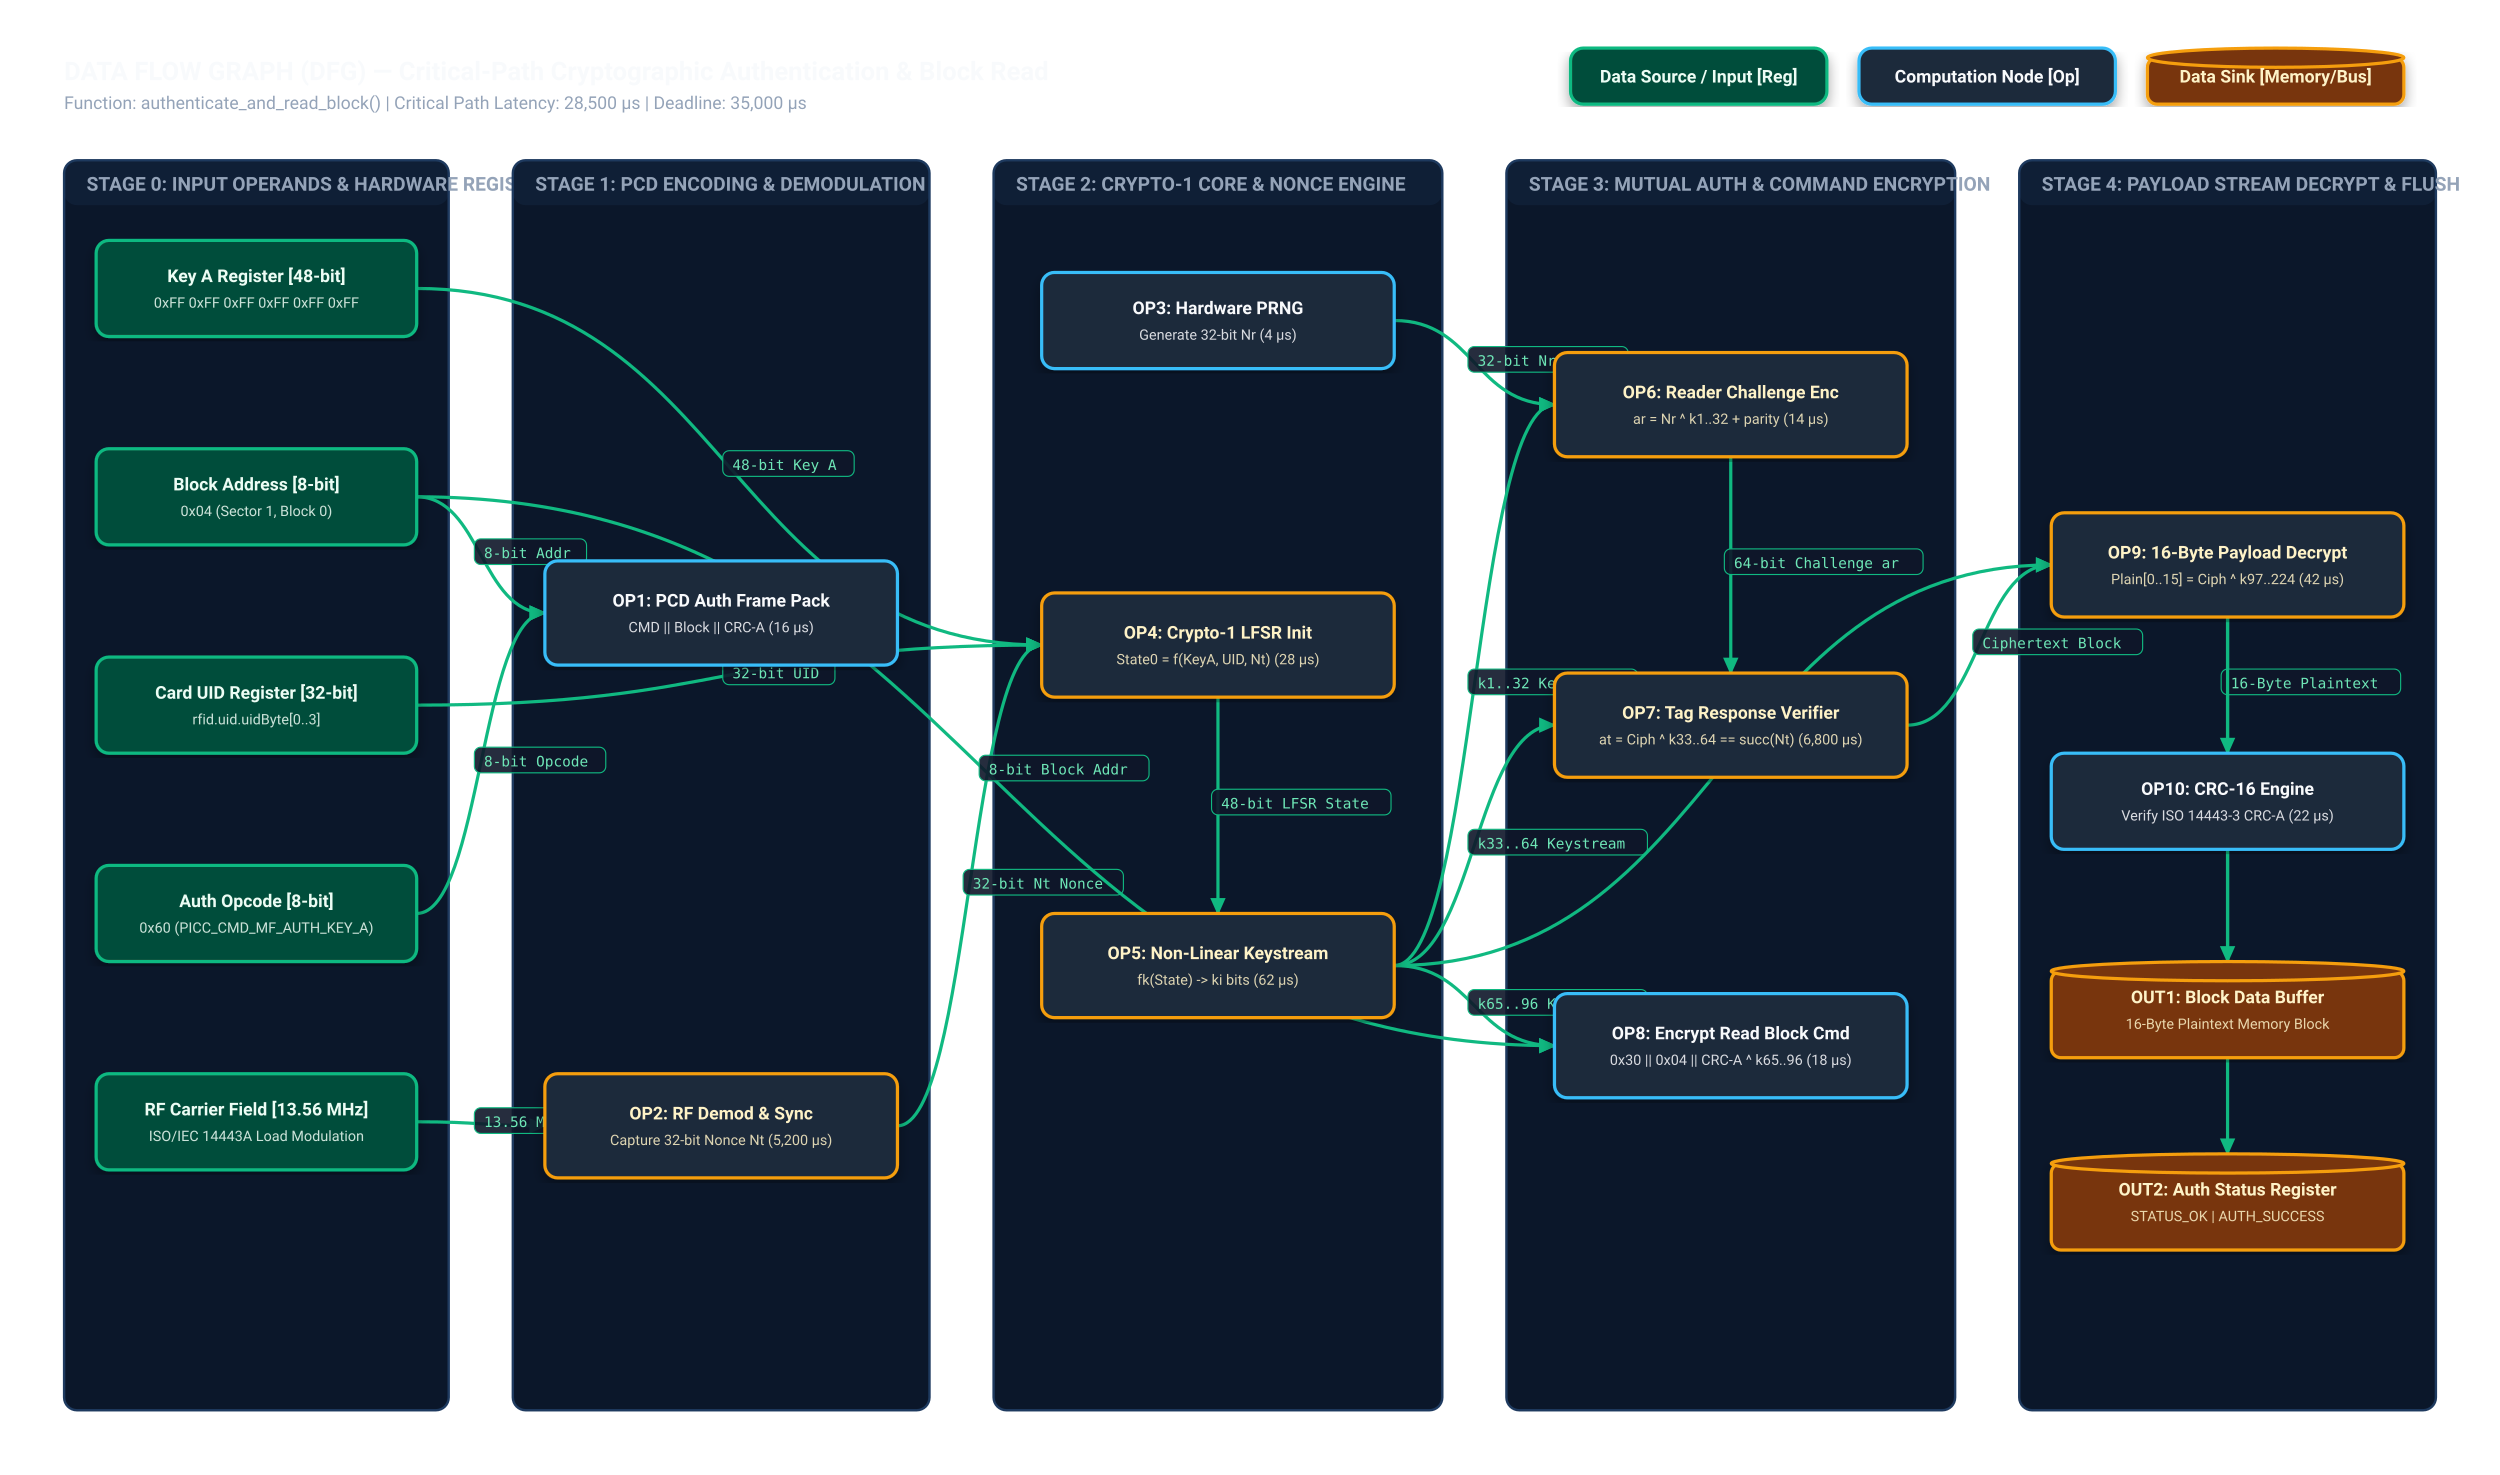
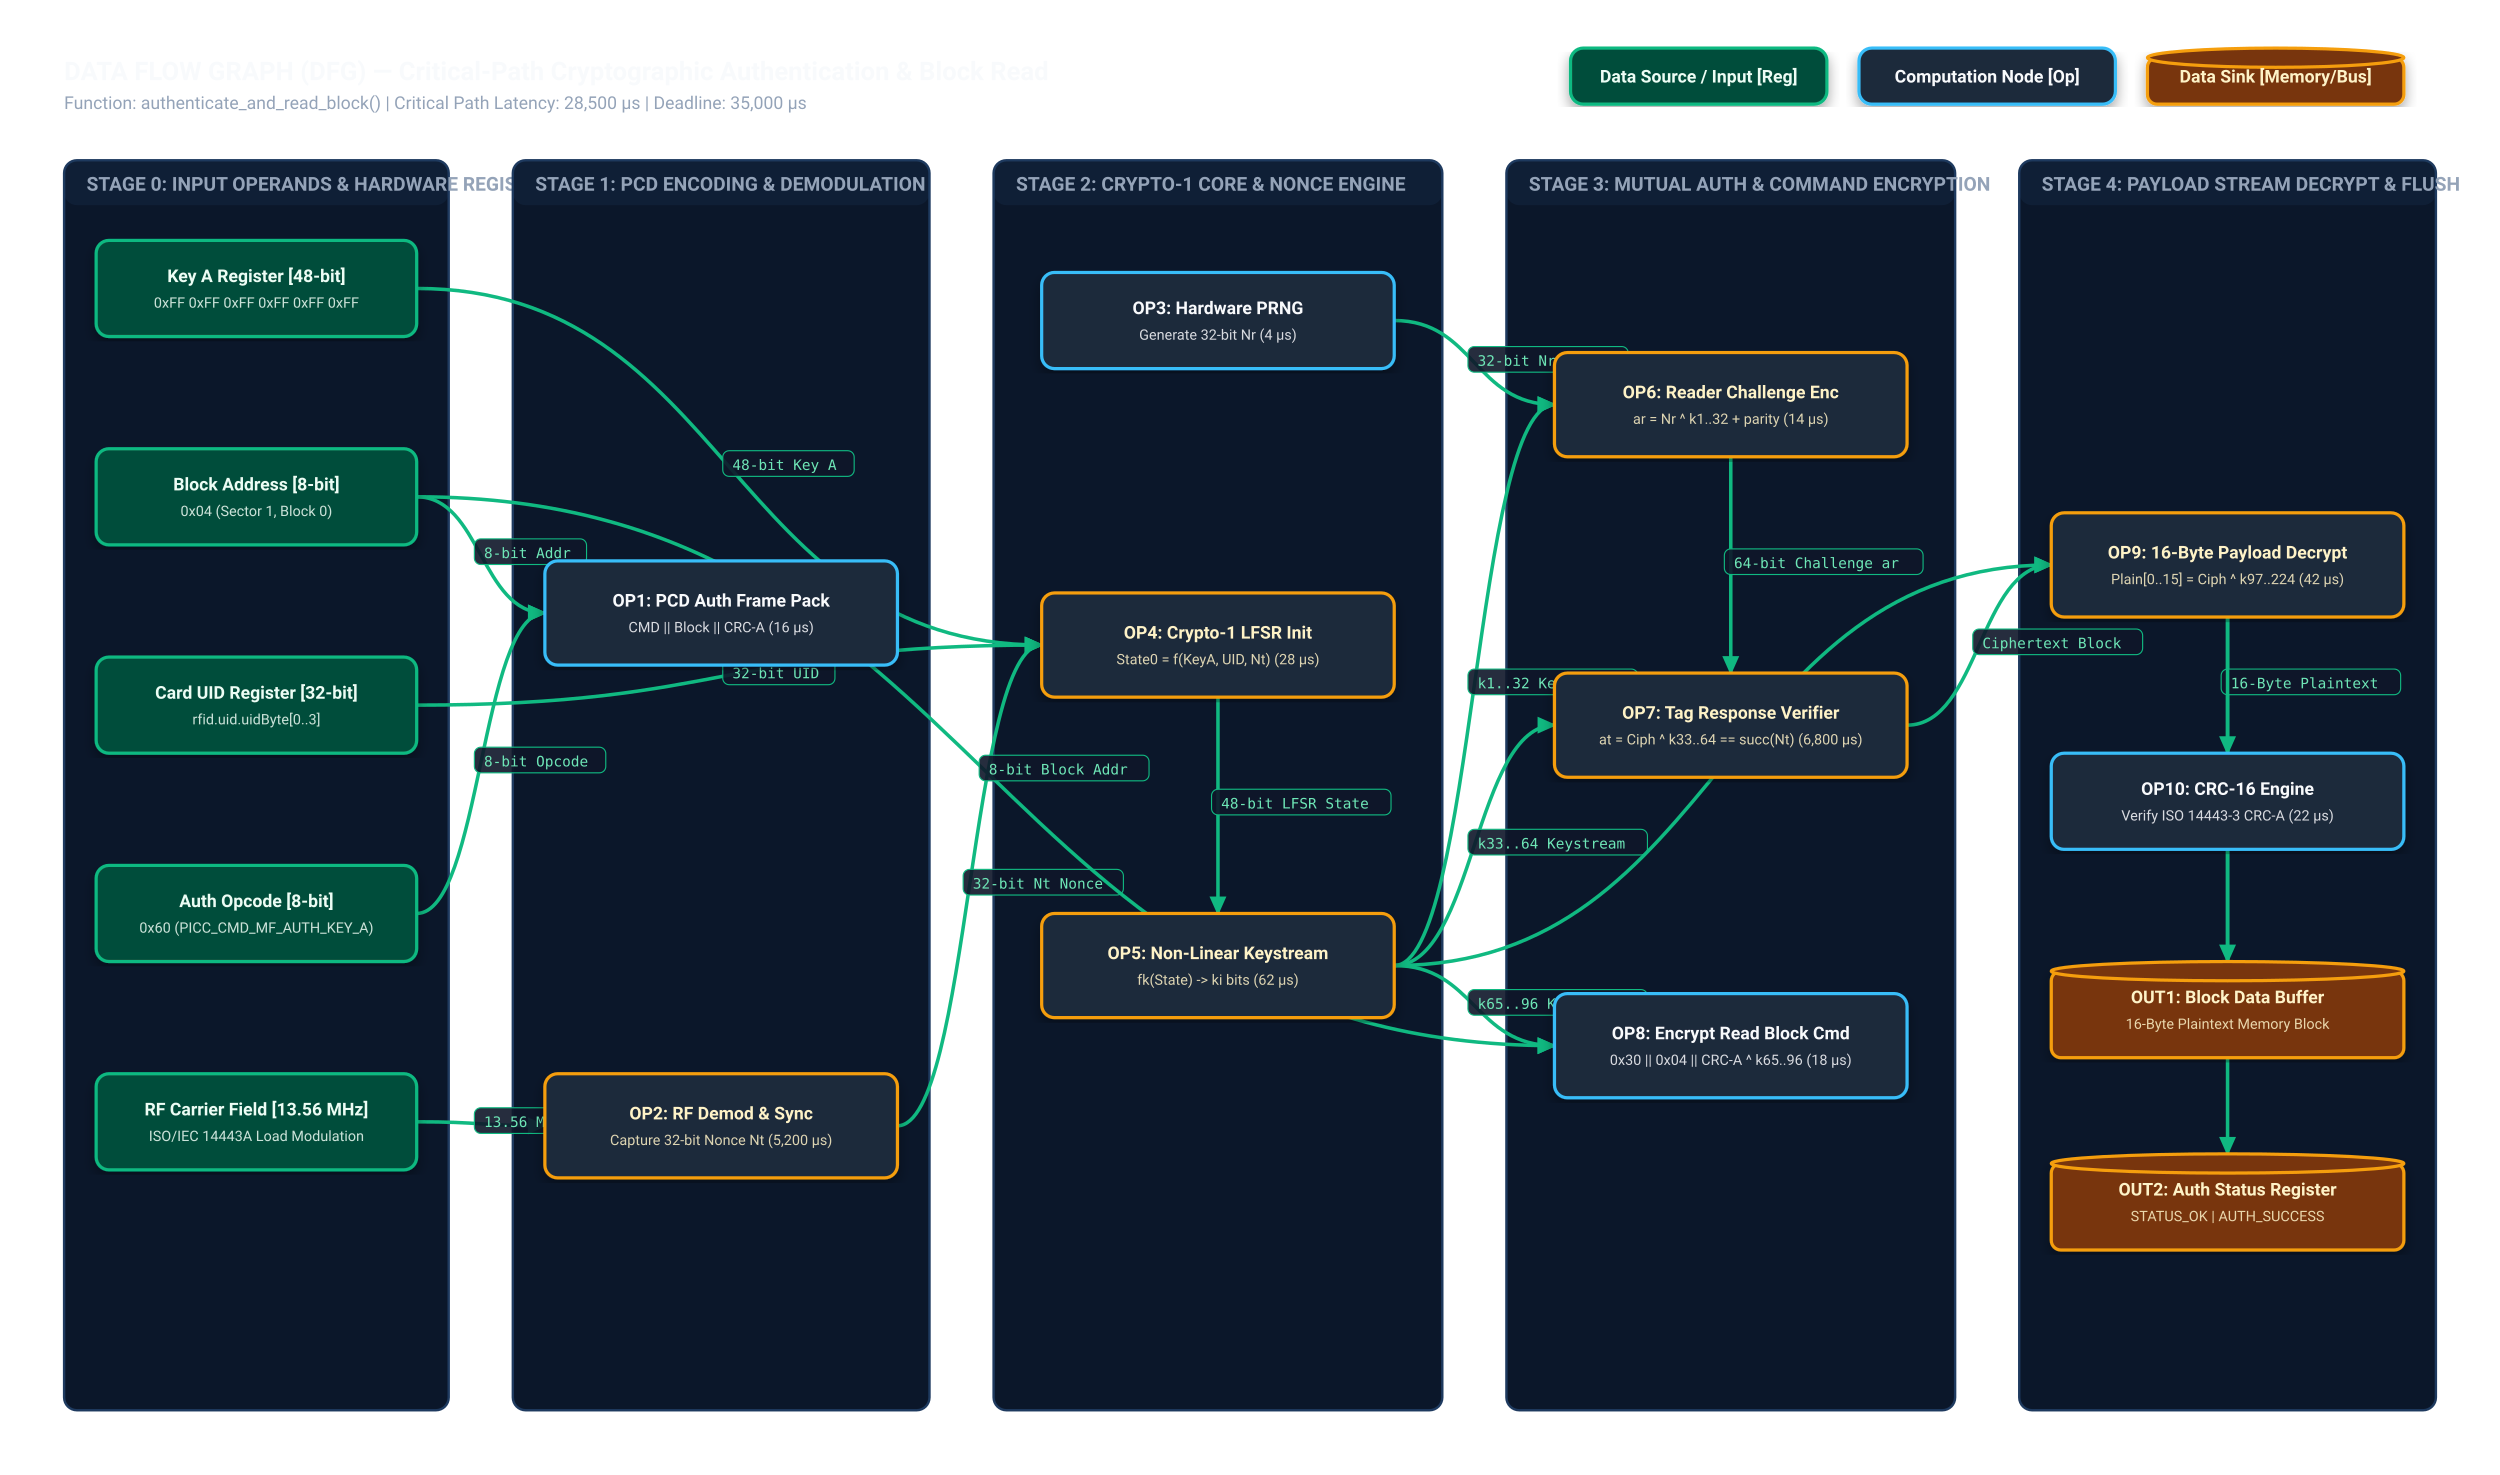
<svg xmlns="http://www.w3.org/2000/svg" viewBox="0 0 1560 920" width="1560" height="920" style="background-color: #0f172a; font-family: -apple-system, BlinkMacSystemFont, 'Segoe UI', Roboto, Helvetica, Arial, sans-serif;">
  <defs>
    <marker id="arrow-data" viewBox="0 0 10 10" refX="8" refY="5" markerWidth="6" markerHeight="6" orient="auto-start-reverse">
      <path d="M 0 1 L 9 5 L 0 9 z" fill="#10b981" />
    </marker>
    <marker id="arrow-control" viewBox="0 0 10 10" refX="8" refY="5" markerWidth="6" markerHeight="6" orient="auto-start-reverse">
      <path d="M 0 1 L 9 5 L 0 9 z" fill="#818cf8" />
+     </marker>
+     <marker id="arrow-critical" viewBox="0 0 10 10" refX="8" refY="5" markerWidth="6" markerHeight="6" orient="auto-start-reverse">
+       <path d="M 0 1 L 9 5 L 0 9 z" fill="#facc15" />
    </marker>
    <marker id="arrow-error" viewBox="0 0 10 10" refX="8" refY="5" markerWidth="6" markerHeight="6" orient="auto-start-reverse">
      <path d="M 0 1 L 9 5 L 0 9 z" fill="#ef4444" />
    </marker>
    <marker id="arrow-loop" viewBox="0 0 10 10" refX="8" refY="5" markerWidth="6" markerHeight="6" orient="auto-start-reverse">
      <path d="M 0 1 L 9 5 L 0 9 z" fill="#38bdf8" />
    </marker>
    <filter id="shadow" x="-5%" y="-5%" width="110%" height="110%">
      <feDropShadow dx="0" dy="4" stdDeviation="4" flood-color="#000" flood-opacity="0.35" />
    </filter>
  </defs>
  <g id="stg_in">
    <rect x="40" y="100" width="240" height="780" rx="8" fill="#0b172a" stroke="#1e3a5f" stroke-width="1.5" />
    <rect x="40" y="100" width="240" height="28" rx="8" fill="#1e3a5f" fill-opacity="0.25" />
    <text x="54" y="119" fill="#94a3b8" font-size="12" font-weight="bold">STAGE 0: INPUT OPERANDS &amp; HARDWARE REGISTERS</text>
  </g>
  <g id="stg_1">
    <rect x="320" y="100" width="260" height="780" rx="8" fill="#0b172a" stroke="#1e3a5f" stroke-width="1.5" />
    <rect x="320" y="100" width="260" height="28" rx="8" fill="#1e3a5f" fill-opacity="0.25" />
    <text x="334" y="119" fill="#94a3b8" font-size="12" font-weight="bold">STAGE 1: PCD ENCODING &amp; DEMODULATION</text>
  </g>
  <g id="stg_2">
    <rect x="620" y="100" width="280" height="780" rx="8" fill="#0b172a" stroke="#1e3a5f" stroke-width="1.5" />
    <rect x="620" y="100" width="280" height="28" rx="8" fill="#1e3a5f" fill-opacity="0.25" />
    <text x="634" y="119" fill="#94a3b8" font-size="12" font-weight="bold">STAGE 2: CRYPTO-1 CORE &amp; NONCE ENGINE</text>
  </g>
  <g id="stg_3">
    <rect x="940" y="100" width="280" height="780" rx="8" fill="#0b172a" stroke="#1e3a5f" stroke-width="1.5" />
    <rect x="940" y="100" width="280" height="28" rx="8" fill="#1e3a5f" fill-opacity="0.25" />
    <text x="954" y="119" fill="#94a3b8" font-size="12" font-weight="bold">STAGE 3: MUTUAL AUTH &amp; COMMAND ENCRYPTION</text>
  </g>
  <g id="stg_4">
    <rect x="1260" y="100" width="260" height="780" rx="8" fill="#0b172a" stroke="#1e3a5f" stroke-width="1.5" />
    <rect x="1260" y="100" width="260" height="28" rx="8" fill="#1e3a5f" fill-opacity="0.25" />
    <text x="1274" y="119" fill="#94a3b8" font-size="12" font-weight="bold">STAGE 4: PAYLOAD STREAM DECRYPT &amp; FLUSH</text>
  </g>
-   <path d="M 260 570.0 C 300.0 570.0, 300.0 382.5, 340 382.5" fill="none" stroke="#10b981" stroke-width="2" marker-end="url(#arrow-data)" />
+   <path d="M 260 570.0 C 300.0 570.0, 300.0 382.5, 340 382.5" fill="none" stroke="#10b981" stroke-width="2.2" marker-end="url(#arrow-data)" />
  <g transform="translate(300.0, 476.25)">
    <rect x="-4" y="-10" width="82" height="16" rx="4" fill="#0f172a" fill-opacity="0.9" stroke="#10b981" stroke-width="0.7" />
    <text x="2" y="2" fill="#6ee7b7" font-size="9" font-family="monospace">8-bit Opcode</text>
  </g>
-   <path d="M 260 310.0 C 300.0 310.0, 300.0 382.5, 340 382.5" fill="none" stroke="#10b981" stroke-width="2" marker-end="url(#arrow-data)" />
+   <path d="M 260 310.0 C 300.0 310.0, 300.0 382.5, 340 382.5" fill="none" stroke="#10b981" stroke-width="2.2" marker-end="url(#arrow-data)" />
  <g transform="translate(300.0, 346.25)">
    <rect x="-4" y="-10" width="70" height="16" rx="4" fill="#0f172a" fill-opacity="0.9" stroke="#10b981" stroke-width="0.7" />
    <text x="2" y="2" fill="#6ee7b7" font-size="9" font-family="monospace">8-bit Addr</text>
  </g>
-   <path d="M 260 700.0 C 300.0 700.0, 300.0 702.5, 340 702.5" fill="none" stroke="#10b981" stroke-width="2" marker-end="url(#arrow-data)" />
+   <path d="M 260 700.0 C 300.0 700.0, 300.0 702.5, 340 702.5" fill="none" stroke="#10b981" stroke-width="2.2" marker-end="url(#arrow-data)" />
  <g transform="translate(300.0, 701.25)">
    <rect x="-4" y="-10" width="130" height="16" rx="4" fill="#0f172a" fill-opacity="0.9" stroke="#10b981" stroke-width="0.7" />
    <text x="2" y="2" fill="#6ee7b7" font-size="9" font-family="monospace">13.56 MHz Subcarrier</text>
  </g>
-   <path d="M 560 702.5 C 605.0 702.5, 605.0 402.5, 650 402.5" fill="none" stroke="#10b981" stroke-width="2" marker-end="url(#arrow-data)" />
+   <path d="M 560 702.5 C 605.0 702.5, 605.0 402.5, 650 402.5" fill="none" stroke="#10b981" stroke-width="2.2" marker-end="url(#arrow-data)" />
  <g transform="translate(605.0, 552.5)">
    <rect x="-4" y="-10" width="100" height="16" rx="4" fill="#0f172a" fill-opacity="0.9" stroke="#10b981" stroke-width="0.7" />
    <text x="2" y="2" fill="#6ee7b7" font-size="9" font-family="monospace">32-bit Nt Nonce</text>
  </g>
-   <path d="M 260 180.0 C 455.0 180.0, 455.0 402.5, 650 402.5" fill="none" stroke="#10b981" stroke-width="2" marker-end="url(#arrow-data)" />
+   <path d="M 260 180.0 C 455.0 180.0, 455.0 402.5, 650 402.5" fill="none" stroke="#10b981" stroke-width="2.2" marker-end="url(#arrow-data)" />
  <g transform="translate(455.0, 291.25)">
    <rect x="-4" y="-10" width="82" height="16" rx="4" fill="#0f172a" fill-opacity="0.9" stroke="#10b981" stroke-width="0.7" />
    <text x="2" y="2" fill="#6ee7b7" font-size="9" font-family="monospace">48-bit Key A</text>
  </g>
-   <path d="M 260 440.0 C 455.0 440.0, 455.0 402.5, 650 402.5" fill="none" stroke="#10b981" stroke-width="2" marker-end="url(#arrow-data)" />
+   <path d="M 260 440.0 C 455.0 440.0, 455.0 402.5, 650 402.5" fill="none" stroke="#10b981" stroke-width="2.2" marker-end="url(#arrow-data)" />
  <g transform="translate(455.0, 421.25)">
    <rect x="-4" y="-10" width="70" height="16" rx="4" fill="#0f172a" fill-opacity="0.9" stroke="#10b981" stroke-width="0.7" />
    <text x="2" y="2" fill="#6ee7b7" font-size="9" font-family="monospace">32-bit UID</text>
  </g>
-   <path d="M 760.0 435 L 760.0 570" fill="none" stroke="#10b981" stroke-width="2" marker-end="url(#arrow-data)" />
+   <path d="M 760.0 435 L 760.0 570" fill="none" stroke="#10b981" stroke-width="2.2" marker-end="url(#arrow-data)" />
  <g transform="translate(760.0, 502.5)">
    <rect x="-4" y="-10" width="112" height="16" rx="4" fill="#0f172a" fill-opacity="0.9" stroke="#10b981" stroke-width="0.7" />
    <text x="2" y="2" fill="#6ee7b7" font-size="9" font-family="monospace">48-bit LFSR State</text>
  </g>
-   <path d="M 870 200.0 C 920.0 200.0, 920.0 252.5, 970 252.5" fill="none" stroke="#10b981" stroke-width="2" marker-end="url(#arrow-data)" />
+   <path d="M 870 200.0 C 920.0 200.0, 920.0 252.5, 970 252.5" fill="none" stroke="#10b981" stroke-width="2.2" marker-end="url(#arrow-data)" />
  <g transform="translate(920.0, 226.25)">
    <rect x="-4" y="-10" width="100" height="16" rx="4" fill="#0f172a" fill-opacity="0.9" stroke="#10b981" stroke-width="0.7" />
    <text x="2" y="2" fill="#6ee7b7" font-size="9" font-family="monospace">32-bit Nr Nonce</text>
  </g>
-   <path d="M 870 602.5 C 920.0 602.5, 920.0 252.5, 970 252.5" fill="none" stroke="#10b981" stroke-width="2" marker-end="url(#arrow-data)" />
+   <path d="M 870 602.5 C 920.0 602.5, 920.0 252.5, 970 252.5" fill="none" stroke="#10b981" stroke-width="2.2" marker-end="url(#arrow-data)" />
  <g transform="translate(920.0, 427.5)">
    <rect x="-4" y="-10" width="106" height="16" rx="4" fill="#0f172a" fill-opacity="0.9" stroke="#10b981" stroke-width="0.7" />
    <text x="2" y="2" fill="#6ee7b7" font-size="9" font-family="monospace">k1..32 Keystream</text>
  </g>
-   <path d="M 870 602.5 C 920.0 602.5, 920.0 452.5, 970 452.5" fill="none" stroke="#10b981" stroke-width="2" marker-end="url(#arrow-data)" />
+   <path d="M 870 602.5 C 920.0 602.5, 920.0 452.5, 970 452.5" fill="none" stroke="#10b981" stroke-width="2.2" marker-end="url(#arrow-data)" />
  <g transform="translate(920.0, 527.5)">
    <rect x="-4" y="-10" width="112" height="16" rx="4" fill="#0f172a" fill-opacity="0.9" stroke="#10b981" stroke-width="0.7" />
    <text x="2" y="2" fill="#6ee7b7" font-size="9" font-family="monospace">k33..64 Keystream</text>
  </g>
-   <path d="M 1080.0 285 L 1080.0 420" fill="none" stroke="#10b981" stroke-width="2" marker-end="url(#arrow-data)" />
+   <path d="M 1080.0 285 L 1080.0 420" fill="none" stroke="#10b981" stroke-width="2.2" marker-end="url(#arrow-data)" />
  <g transform="translate(1080.0, 352.5)">
    <rect x="-4" y="-10" width="124" height="16" rx="4" fill="#0f172a" fill-opacity="0.9" stroke="#10b981" stroke-width="0.7" />
    <text x="2" y="2" fill="#6ee7b7" font-size="9" font-family="monospace">64-bit Challenge ar</text>
  </g>
-   <path d="M 260 310.0 C 615.0 310.0, 615.0 652.5, 970 652.5" fill="none" stroke="#10b981" stroke-width="2" marker-end="url(#arrow-data)" />
+   <path d="M 260 310.0 C 615.0 310.0, 615.0 652.5, 970 652.5" fill="none" stroke="#10b981" stroke-width="2.2" marker-end="url(#arrow-data)" />
  <g transform="translate(615.0, 481.25)">
    <rect x="-4" y="-10" width="106" height="16" rx="4" fill="#0f172a" fill-opacity="0.9" stroke="#10b981" stroke-width="0.7" />
    <text x="2" y="2" fill="#6ee7b7" font-size="9" font-family="monospace">8-bit Block Addr</text>
  </g>
-   <path d="M 870 602.5 C 920.0 602.5, 920.0 652.5, 970 652.5" fill="none" stroke="#10b981" stroke-width="2" marker-end="url(#arrow-data)" />
+   <path d="M 870 602.5 C 920.0 602.5, 920.0 652.5, 970 652.5" fill="none" stroke="#10b981" stroke-width="2.2" marker-end="url(#arrow-data)" />
  <g transform="translate(920.0, 627.5)">
    <rect x="-4" y="-10" width="112" height="16" rx="4" fill="#0f172a" fill-opacity="0.9" stroke="#10b981" stroke-width="0.7" />
    <text x="2" y="2" fill="#6ee7b7" font-size="9" font-family="monospace">k65..96 Keystream</text>
  </g>
-   <path d="M 1190 452.5 C 1235.0 452.5, 1235.0 352.5, 1280 352.5" fill="none" stroke="#10b981" stroke-width="2" marker-end="url(#arrow-data)" />
+   <path d="M 1190 452.5 C 1235.0 452.5, 1235.0 352.5, 1280 352.5" fill="none" stroke="#10b981" stroke-width="2.2" marker-end="url(#arrow-data)" />
  <g transform="translate(1235.0, 402.5)">
    <rect x="-4" y="-10" width="106" height="16" rx="4" fill="#0f172a" fill-opacity="0.9" stroke="#10b981" stroke-width="0.7" />
    <text x="2" y="2" fill="#6ee7b7" font-size="9" font-family="monospace">Ciphertext Block</text>
  </g>
-   <path d="M 870 602.5 C 1075.0 602.5, 1075.0 352.5, 1280 352.5" fill="none" stroke="#10b981" stroke-width="2" marker-end="url(#arrow-data)" />
+   <path d="M 870 602.5 C 1075.0 602.5, 1075.0 352.5, 1280 352.5" fill="none" stroke="#10b981" stroke-width="2.2" marker-end="url(#arrow-data)" />
  <g transform="translate(1075.0, 477.5)">
    <rect x="-4" y="-10" width="118" height="16" rx="4" fill="#0f172a" fill-opacity="0.9" stroke="#10b981" stroke-width="0.7" />
    <text x="2" y="2" fill="#6ee7b7" font-size="9" font-family="monospace">k97..224 Keystream</text>
  </g>
-   <path d="M 1390.0 385 L 1390.0 470" fill="none" stroke="#10b981" stroke-width="2" marker-end="url(#arrow-data)" />
+   <path d="M 1390.0 385 L 1390.0 470" fill="none" stroke="#10b981" stroke-width="2.2" marker-end="url(#arrow-data)" />
  <g transform="translate(1390.0, 427.5)">
    <rect x="-4" y="-10" width="112" height="16" rx="4" fill="#0f172a" fill-opacity="0.9" stroke="#10b981" stroke-width="0.7" />
    <text x="2" y="2" fill="#6ee7b7" font-size="9" font-family="monospace">16-Byte Plaintext</text>
  </g>
-   <path d="M 1390.0 385 L 1390.0 600" fill="none" stroke="#10b981" stroke-width="2" marker-end="url(#arrow-data)" />
+   <path d="M 1390.0 385 L 1390.0 600" fill="none" stroke="#10b981" stroke-width="2.2" marker-end="url(#arrow-data)" />
  <g transform="translate(1390.0, 492.5)">
    <rect x="-4" y="-10" width="94" height="16" rx="4" fill="#0f172a" fill-opacity="0.9" stroke="#10b981" stroke-width="0.7" />
    <text x="2" y="2" fill="#6ee7b7" font-size="9" font-family="monospace">16-Byte Buffer</text>
  </g>
-   <path d="M 1390.0 530 L 1390.0 720" fill="none" stroke="#10b981" stroke-width="2" marker-end="url(#arrow-data)" />
+   <path d="M 1390.0 530 L 1390.0 720" fill="none" stroke="#10b981" stroke-width="2.2" marker-end="url(#arrow-data)" />
  <g transform="translate(1390.0, 625.0)">
    <rect x="-4" y="-10" width="94" height="16" rx="4" fill="#0f172a" fill-opacity="0.9" stroke="#10b981" stroke-width="0.7" />
    <text x="2" y="2" fill="#6ee7b7" font-size="9" font-family="monospace">Checksum Valid</text>
  </g>
  <g transform="translate(40, 30)">
    <text x="0" y="20" fill="#f8fafc" font-size="16" font-weight="bold">DATA FLOW GRAPH (DFG) — Critical-Path Cryptographic Authentication &amp; Block Read</text>
    <text x="0" y="38" fill="#94a3b8" font-size="11">Function: authenticate_and_read_block() | Critical Path Latency: 28,500 µs | Deadline: 35,000 µs</text>
  </g>
  <g id="leg_in" filter="url(#shadow)">
    <rect x="980" y="30" width="160" height="35" rx="8" fill="#064e3b" stroke="#10b981" stroke-width="2" />
    <text x="1060.0" y="51.5" text-anchor="middle" fill="#ecfdf5" font-size="11" font-weight="bold">Data Source / Input [Reg]</text>
  </g>
  <g id="leg_op" filter="url(#shadow)">
    <rect x="1160" y="30" width="160" height="35" rx="8" fill="#1e293b" stroke="#38bdf8" stroke-width="2" />
    <text x="1240.0" y="51.5" text-anchor="middle" fill="#f8fafc" font-size="11" font-weight="bold">Computation Node [Op]</text>
  </g>
  <g id="leg_out" filter="url(#shadow)">
    <rect x="1340" y="36" width="160" height="29" rx="6" fill="#78350f" stroke="#f59e0b" stroke-width="2" />
    <ellipse cx="1420.0" cy="36" rx="80.0" ry="6" fill="#78350f" stroke="#f59e0b" stroke-width="2" />
    <text x="1420.0" y="51.5" text-anchor="middle" fill="#fef3c7" font-size="11" font-weight="bold">Data Sink [Memory/Bus]</text>
  </g>
  <g id="in_key" filter="url(#shadow)">
    <rect x="60" y="150" width="200" height="60" rx="8" fill="#064e3b" stroke="#10b981" stroke-width="2" />
    <text x="160.0" y="176.0" text-anchor="middle" fill="#ecfdf5" font-size="11" font-weight="bold">Key A Register [48-bit]</text>
    <text x="160.0" y="192.0" text-anchor="middle" fill="#ecfdf5" font-size="9" fill-opacity="0.85">0xFF 0xFF 0xFF 0xFF 0xFF 0xFF</text>
  </g>
  <g id="in_block" filter="url(#shadow)">
    <rect x="60" y="280" width="200" height="60" rx="8" fill="#064e3b" stroke="#10b981" stroke-width="2" />
    <text x="160.0" y="306.0" text-anchor="middle" fill="#ecfdf5" font-size="11" font-weight="bold">Block Address [8-bit]</text>
    <text x="160.0" y="322.0" text-anchor="middle" fill="#ecfdf5" font-size="9" fill-opacity="0.85">0x04 (Sector 1, Block 0)</text>
  </g>
  <g id="in_uid" filter="url(#shadow)">
    <rect x="60" y="410" width="200" height="60" rx="8" fill="#064e3b" stroke="#10b981" stroke-width="2" />
    <text x="160.0" y="436.0" text-anchor="middle" fill="#ecfdf5" font-size="11" font-weight="bold">Card UID Register [32-bit]</text>
    <text x="160.0" y="452.0" text-anchor="middle" fill="#ecfdf5" font-size="9" fill-opacity="0.85">rfid.uid.uidByte[0..3]</text>
  </g>
  <g id="in_cmd" filter="url(#shadow)">
    <rect x="60" y="540" width="200" height="60" rx="8" fill="#064e3b" stroke="#10b981" stroke-width="2" />
    <text x="160.0" y="566.0" text-anchor="middle" fill="#ecfdf5" font-size="11" font-weight="bold">Auth Opcode [8-bit]</text>
    <text x="160.0" y="582.0" text-anchor="middle" fill="#ecfdf5" font-size="9" fill-opacity="0.85">0x60 (PICC_CMD_MF_AUTH_KEY_A)</text>
  </g>
  <g id="in_rf" filter="url(#shadow)">
    <rect x="60" y="670" width="200" height="60" rx="8" fill="#064e3b" stroke="#10b981" stroke-width="2" />
    <text x="160.0" y="696.0" text-anchor="middle" fill="#ecfdf5" font-size="11" font-weight="bold">RF Carrier Field [13.56 MHz]</text>
    <text x="160.0" y="712.0" text-anchor="middle" fill="#ecfdf5" font-size="9" fill-opacity="0.85">ISO/IEC 14443A Load Modulation</text>
  </g>
  <g id="op_pack_auth" filter="url(#shadow)">
    <rect x="340" y="350" width="220" height="65" rx="8" fill="#1e293b" stroke="#38bdf8" stroke-width="2" />
    <text x="450.0" y="378.5" text-anchor="middle" fill="#f8fafc" font-size="11" font-weight="bold">OP1: PCD Auth Frame Pack</text>
    <text x="450.0" y="394.5" text-anchor="middle" fill="#f8fafc" font-size="9" fill-opacity="0.85">CMD || Block || CRC-A (16 µs)</text>
  </g>
  <g id="op_rf_demod" filter="url(#shadow)">
    <rect x="340" y="670" width="220" height="65" rx="8" fill="#1e293b" stroke="#f59e0b" stroke-width="2" />
    <text x="450.0" y="698.5" text-anchor="middle" fill="#fef3c7" font-size="11" font-weight="bold">OP2: RF Demod &amp; Sync</text>
    <text x="450.0" y="714.5" text-anchor="middle" fill="#fef3c7" font-size="9" fill-opacity="0.85">Capture 32-bit Nonce Nt (5,200 µs)</text>
  </g>
  <g id="op_prng_reader" filter="url(#shadow)">
    <rect x="650" y="170" width="220" height="60" rx="8" fill="#1e293b" stroke="#38bdf8" stroke-width="2" />
    <text x="760.0" y="196.0" text-anchor="middle" fill="#f8fafc" font-size="11" font-weight="bold">OP3: Hardware PRNG</text>
    <text x="760.0" y="212.0" text-anchor="middle" fill="#f8fafc" font-size="9" fill-opacity="0.85">Generate 32-bit Nr (4 µs)</text>
  </g>
  <g id="op_lfsr_init" filter="url(#shadow)">
    <rect x="650" y="370" width="220" height="65" rx="8" fill="#1e293b" stroke="#f59e0b" stroke-width="2" />
    <text x="760.0" y="398.5" text-anchor="middle" fill="#fef3c7" font-size="11" font-weight="bold">OP4: Crypto-1 LFSR Init</text>
    <text x="760.0" y="414.5" text-anchor="middle" fill="#fef3c7" font-size="9" fill-opacity="0.85">State0 = f(KeyA, UID, Nt) (28 µs)</text>
  </g>
  <g id="op_keystream" filter="url(#shadow)">
    <rect x="650" y="570" width="220" height="65" rx="8" fill="#1e293b" stroke="#f59e0b" stroke-width="2" />
    <text x="760.0" y="598.5" text-anchor="middle" fill="#fef3c7" font-size="11" font-weight="bold">OP5: Non-Linear Keystream</text>
    <text x="760.0" y="614.5" text-anchor="middle" fill="#fef3c7" font-size="9" fill-opacity="0.85">fk(State) -&gt; ki bits (62 µs)</text>
  </g>
  <g id="op_enc_reader" filter="url(#shadow)">
    <rect x="970" y="220" width="220" height="65" rx="8" fill="#1e293b" stroke="#f59e0b" stroke-width="2" />
    <text x="1080.0" y="248.5" text-anchor="middle" fill="#fef3c7" font-size="11" font-weight="bold">OP6: Reader Challenge Enc</text>
    <text x="1080.0" y="264.5" text-anchor="middle" fill="#fef3c7" font-size="9" fill-opacity="0.85">ar = Nr ^ k1..32 + parity (14 µs)</text>
  </g>
  <g id="op_tag_auth" filter="url(#shadow)">
    <rect x="970" y="420" width="220" height="65" rx="8" fill="#1e293b" stroke="#f59e0b" stroke-width="2" />
    <text x="1080.0" y="448.5" text-anchor="middle" fill="#fef3c7" font-size="11" font-weight="bold">OP7: Tag Response Verifier</text>
    <text x="1080.0" y="464.5" text-anchor="middle" fill="#fef3c7" font-size="9" fill-opacity="0.85">at = Ciph ^ k33..64 == succ(Nt) (6,800 µs)</text>
  </g>
  <g id="op_enc_read_cmd" filter="url(#shadow)">
    <rect x="970" y="620" width="220" height="65" rx="8" fill="#1e293b" stroke="#38bdf8" stroke-width="2" />
    <text x="1080.0" y="648.5" text-anchor="middle" fill="#f8fafc" font-size="11" font-weight="bold">OP8: Encrypt Read Block Cmd</text>
    <text x="1080.0" y="664.5" text-anchor="middle" fill="#f8fafc" font-size="9" fill-opacity="0.85">0x30 || 0x04 || CRC-A ^ k65..96 (18 µs)</text>
  </g>
  <g id="op_stream_dec" filter="url(#shadow)">
    <rect x="1280" y="320" width="220" height="65" rx="8" fill="#1e293b" stroke="#f59e0b" stroke-width="2" />
    <text x="1390.0" y="348.5" text-anchor="middle" fill="#fef3c7" font-size="11" font-weight="bold">OP9: 16-Byte Payload Decrypt</text>
    <text x="1390.0" y="364.5" text-anchor="middle" fill="#fef3c7" font-size="9" fill-opacity="0.85">Plain[0..15] = Ciph ^ k97..224 (42 µs)</text>
  </g>
  <g id="op_crc_calc" filter="url(#shadow)">
    <rect x="1280" y="470" width="220" height="60" rx="8" fill="#1e293b" stroke="#38bdf8" stroke-width="2" />
    <text x="1390.0" y="496.0" text-anchor="middle" fill="#f8fafc" font-size="11" font-weight="bold">OP10: CRC-16 Engine</text>
    <text x="1390.0" y="512.0" text-anchor="middle" fill="#f8fafc" font-size="9" fill-opacity="0.85">Verify ISO 14443-3 CRC-A (22 µs)</text>
  </g>
  <g id="out_plain_buf" filter="url(#shadow)">
    <rect x="1280" y="606" width="220" height="54" rx="6" fill="#78350f" stroke="#f59e0b" stroke-width="2" />
    <ellipse cx="1390.0" cy="606" rx="110.0" ry="6" fill="#78350f" stroke="#f59e0b" stroke-width="2" />
    <text x="1390.0" y="626.0" text-anchor="middle" fill="#fef3c7" font-size="11" font-weight="bold">OUT1: Block Data Buffer</text>
    <text x="1390.0" y="642.0" text-anchor="middle" fill="#fef3c7" font-size="9" fill-opacity="0.85">16-Byte Plaintext Memory Block</text>
  </g>
  <g id="out_status" filter="url(#shadow)">
    <rect x="1280" y="726" width="220" height="54" rx="6" fill="#78350f" stroke="#f59e0b" stroke-width="2" />
    <ellipse cx="1390.0" cy="726" rx="110.0" ry="6" fill="#78350f" stroke="#f59e0b" stroke-width="2" />
    <text x="1390.0" y="746.0" text-anchor="middle" fill="#fef3c7" font-size="11" font-weight="bold">OUT2: Auth Status Register</text>
    <text x="1390.0" y="762.0" text-anchor="middle" fill="#fef3c7" font-size="9" fill-opacity="0.85">STATUS_OK | AUTH_SUCCESS</text>
  </g>
</svg>
